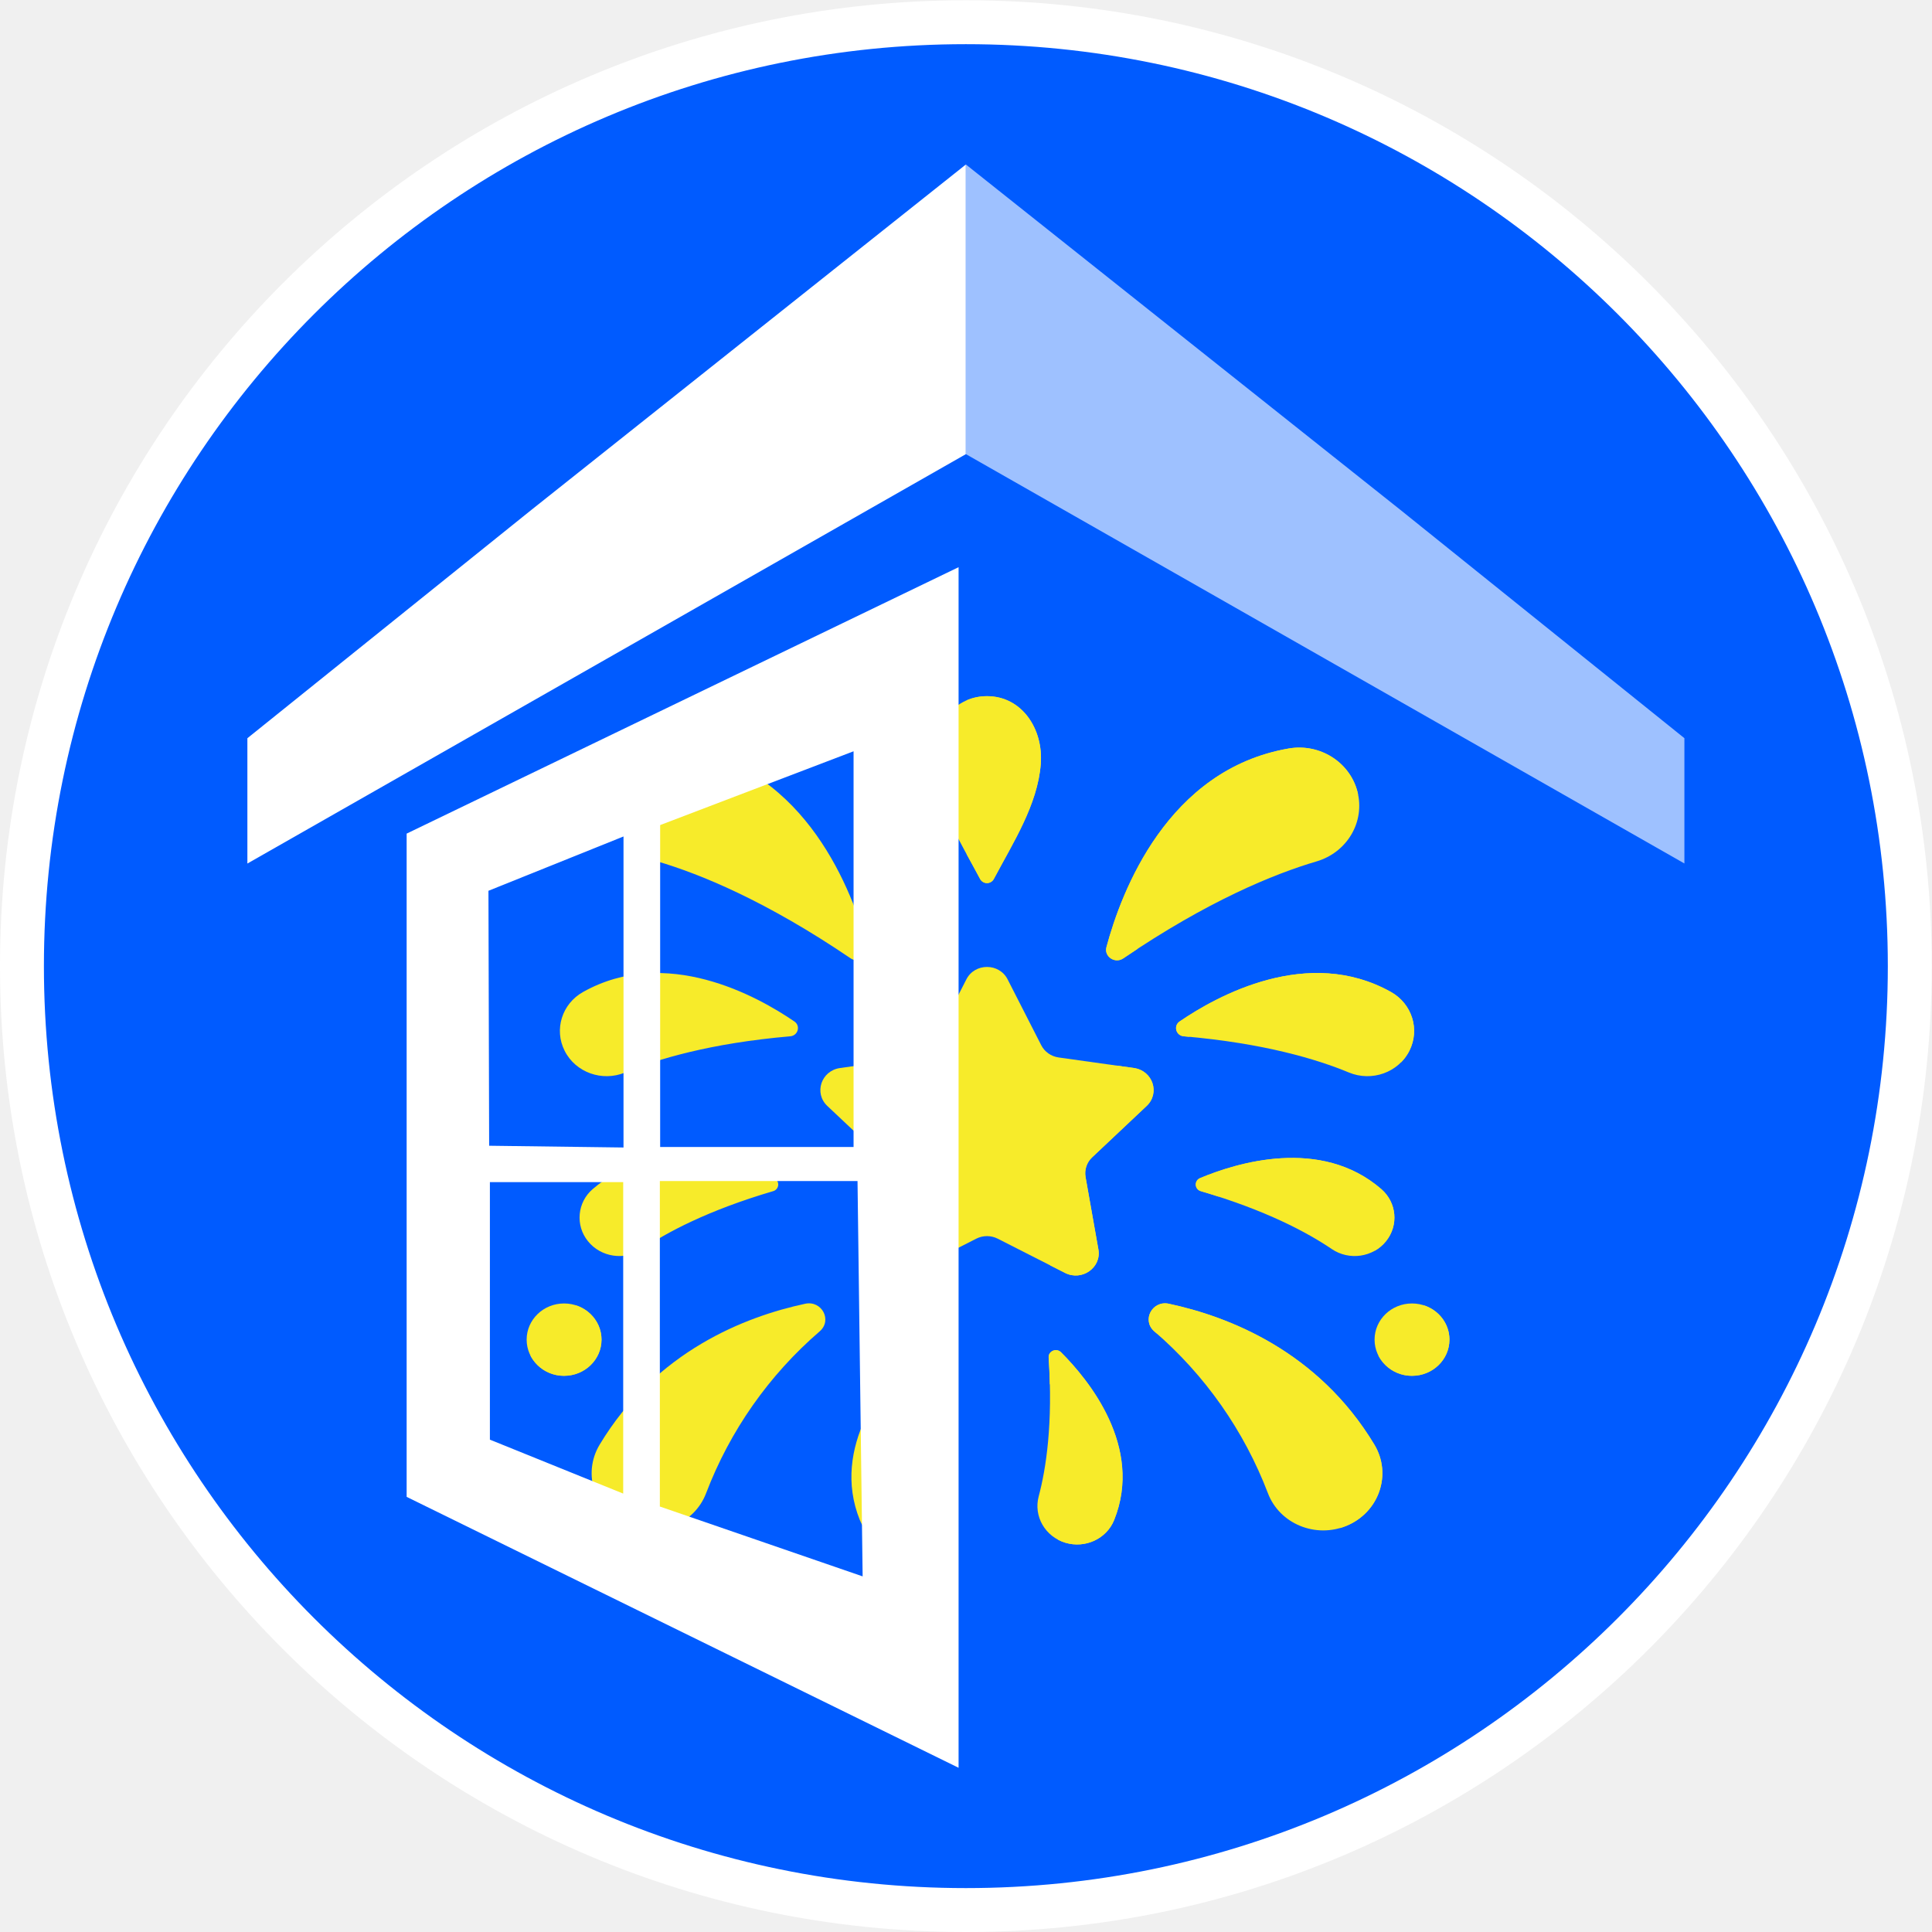
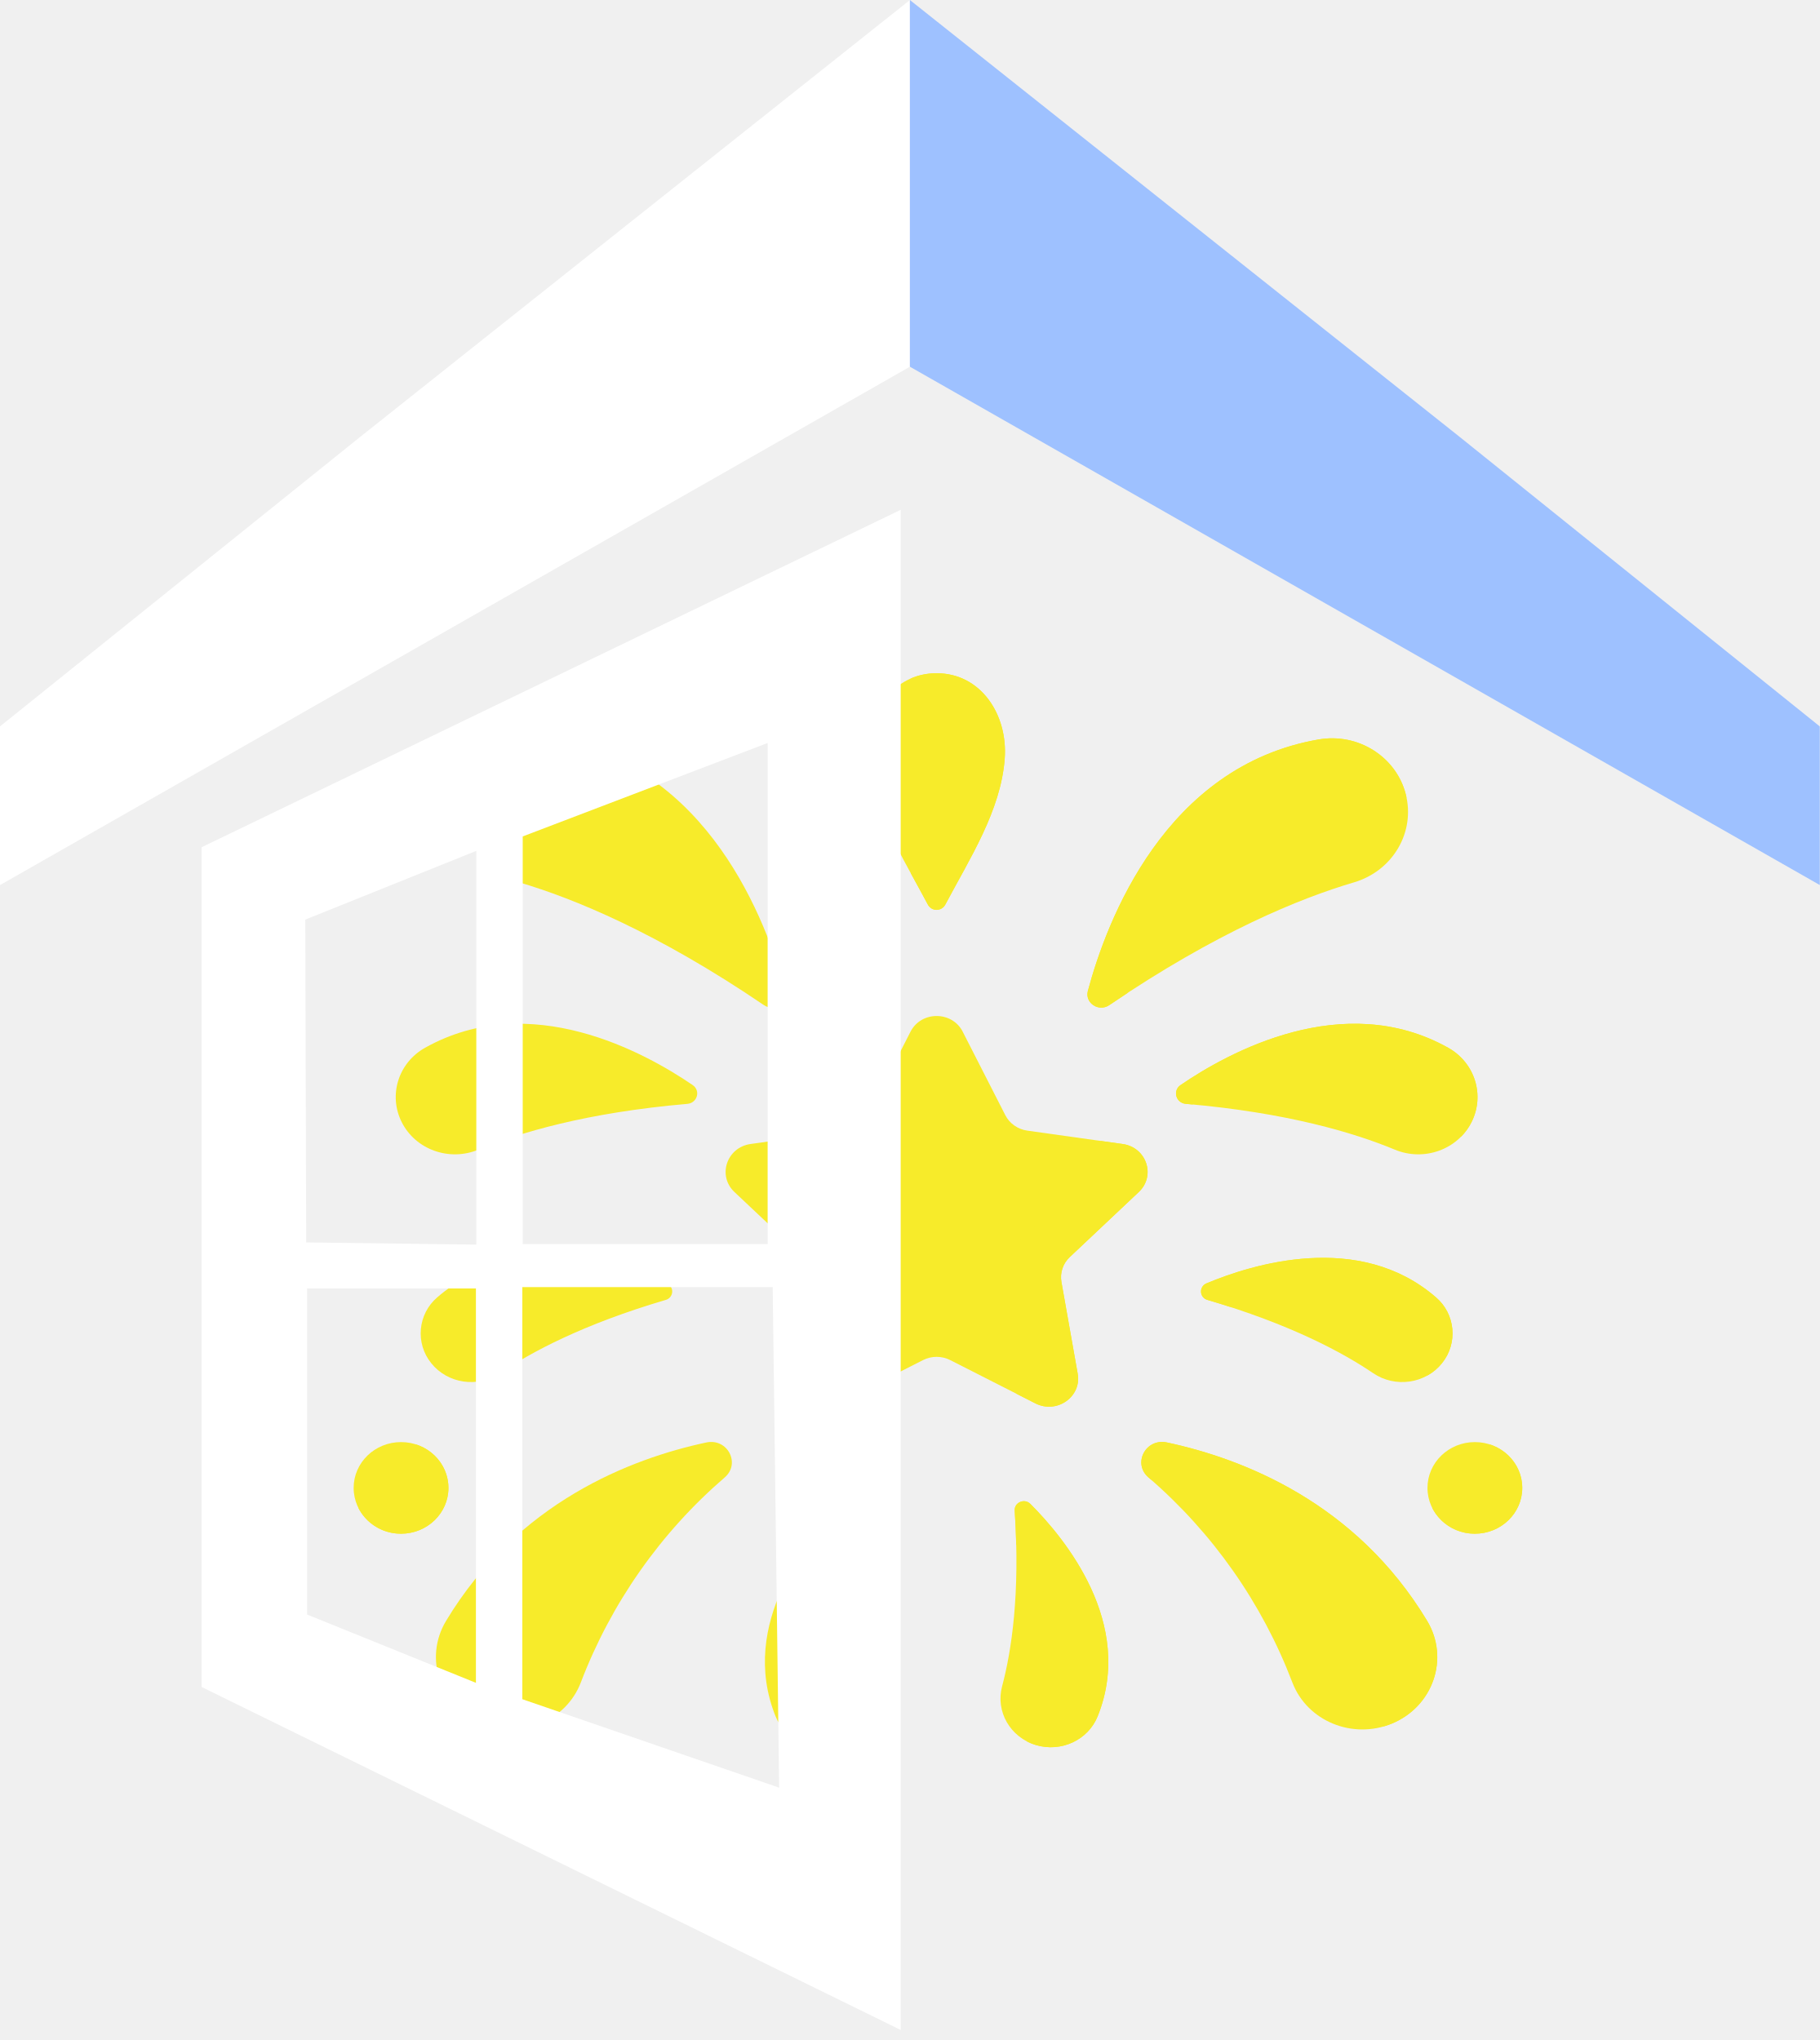
- <svg xmlns="http://www.w3.org/2000/svg" width="88" height="88" fill="none">
-   <circle cx="43.994" cy="44.006" r="42.994" fill="#005BFF" stroke="#fff" stroke-width="2" />
-   <path d="M37.367 33.654c.942 0 1.705-.737 1.705-1.648 0-.91-.764-1.648-1.705-1.648-.942 0-1.705.738-1.705 1.648 0 .91.763 1.648 1.705 1.648zM25.693 62.667c.942 0 1.705-.738 1.705-1.648 0-.91-.763-1.648-1.705-1.648-.941 0-1.705.737-1.705 1.648 0 .91.764 1.648 1.705 1.648zm38.622 0c.942 0 1.705-.738 1.705-1.648 0-.91-.763-1.648-1.705-1.648-.941 0-1.705.737-1.705 1.648 0 .91.764 1.648 1.705 1.648z" fill="#F7EB2A" />
-   <path d="M66.02 61.018c0 .91-.763 1.648-1.705 1.648a1.708 1.708 0 01-1.538-.938c.17.056.353.086.543.086.942 0 1.705-.737 1.705-1.647 0-.254-.06-.495-.166-.71.675.218 1.162.835 1.162 1.56zM39.071 32.006c0 .91-.764 1.648-1.705 1.648a1.708 1.708 0 01-1.538-.937c.17.055.352.086.543.086.942 0 1.705-.738 1.705-1.648a1.6 1.6 0 00-.167-.71c.676.218 1.162.835 1.162 1.561zM27.398 61.018c0 .91-.764 1.648-1.706 1.648a1.708 1.708 0 01-1.538-.938c.17.056.353.086.543.086.942 0 1.705-.737 1.705-1.647a1.6 1.6 0 00-.167-.71c.676.218 1.163.835 1.163 1.56zm25.843-1.633c2.717.58 6.792 2.152 9.359 6.415.812 1.35.217 3.082-1.267 3.697-1.412.585-3.05-.088-3.58-1.481a18.384 18.384 0 00-5.175-7.374c-.582-.502-.099-1.42.663-1.258z" fill="#F7EB2A" />
-   <path d="M61.332 69.497a2.723 2.723 0 01-.307.107 2.524 2.524 0 00.052-2.697c-2.28-3.787-5.752-5.451-8.404-6.182-.03-.028-.063-.055-.095-.083-.582-.502-.099-1.42.663-1.258 2.717.58 6.792 2.153 9.359 6.416.812 1.35.217 3.082-1.268 3.697zM39.515 43.14c-.676-2.523-2.777-8.091-8.304-9.047-1.41-.243-2.774.614-3.127 1.956-.361 1.373.46 2.774 1.86 3.187 1.949.574 4.948 1.8 8.803 4.416.378.257.883-.08.768-.512zm15.148 10.521c1.634-.686 5.49-1.893 8.253.501.705.611.798 1.647.218 2.37-.592.74-1.681.898-2.474.36-1.102-.748-2.983-1.76-5.961-2.636a.314.314 0 01-.036-.595z" fill="#F7EB2A" />
-   <path d="M63.134 56.532a1.793 1.793 0 01-.52.442 1.708 1.708 0 00-.595-1.382c-2.02-1.75-4.623-1.576-6.516-1.088a30.288 30.288 0 00-.804-.248.314.314 0 01-.036-.595c1.635-.686 5.49-1.893 8.253.5.705.612.798 1.648.218 2.371zM35.25 53.661c-1.635-.686-5.49-1.893-8.254.501a1.707 1.707 0 00-.218 2.37c.593.74 1.682.898 2.474.36 1.102-.748 2.983-1.76 5.962-2.636a.314.314 0 00.036-.595zm9.705-21.951c-1.594 0-2.573 1.495-2.45 3.084.143 1.868 1.26 3.584 2.132 5.232.14.263.497.263.636 0 .872-1.648 1.989-3.364 2.133-5.232.122-1.588-.857-3.084-2.451-3.084z" fill="#F7EB2A" />
-   <path d="M47.406 34.794c-.144 1.868-1.26 3.585-2.133 5.233a.355.355 0 01-.636 0c-.196-.37-.405-.745-.61-1.123.712-1.304 1.408-2.662 1.52-4.11.096-1.25-.49-2.443-1.522-2.894.28-.121.591-.19.93-.19 1.594 0 2.573 1.496 2.45 3.084zm.924 26.8c1.239 1.237 3.765 4.301 2.418 7.644-.343.853-1.314 1.301-2.218 1.032-.926-.276-1.461-1.206-1.219-2.113.336-1.26.654-3.318.455-6.321-.02-.295.351-.454.563-.242z" fill="#F7EB2A" />
-   <path d="M50.745 69.238c-.343.853-1.313 1.301-2.218 1.032a1.828 1.828 0 01-.34-.14 1.75 1.75 0 00.81-.892c.967-2.4-.063-4.657-1.18-6.197a27.361 27.361 0 00-.053-1.205c-.02-.294.35-.454.562-.242 1.24 1.237 3.766 4.301 2.42 7.644zm-14.073-9.853c-2.716.58-6.792 2.152-9.358 6.415-.813 1.35-.218 3.082 1.267 3.697 1.412.585 3.049-.088 3.58-1.481a18.384 18.384 0 015.174-7.374c.583-.502.1-1.42-.663-1.258zm17.059-12.859c1.711-1.17 5.848-3.456 9.625-1.343.963.54 1.328 1.71.84 2.678-.497.99-1.712 1.424-2.758.989-1.454-.604-3.87-1.332-7.517-1.648-.357-.03-.483-.476-.19-.676z" fill="#F7EB2A" />
-   <path d="M64.196 47.861a2.04 2.04 0 01-.378.525 2.035 2.035 0 00-1.054-1.868c-3.16-1.768-6.574-.455-8.606.706a10.894 10.894 0 00-.237-.022c-.358-.03-.483-.475-.19-.676 1.711-1.17 5.848-3.457 9.625-1.343.963.54 1.328 1.71.84 2.678zM41.585 61.594c-1.24 1.237-3.766 4.301-2.42 7.644.344.853 1.315 1.301 2.22 1.032.925-.276 1.46-1.206 1.218-2.113-.336-1.26-.654-3.318-.455-6.321.02-.295-.351-.454-.563-.242zm-5.403-15.068c-1.71-1.17-5.848-3.456-9.624-1.343-.963.54-1.328 1.71-.84 2.678.497.99 1.711 1.424 2.758.989 1.454-.604 3.87-1.332 7.517-1.648.357-.03.482-.476.19-.676zm14.215-3.386c.676-2.523 2.777-8.092 8.303-9.047 1.41-.243 2.774.614 3.127 1.956.362 1.373-.459 2.774-1.86 3.187-1.948.574-4.948 1.8-8.803 4.416-.377.257-.883-.08-.767-.512z" fill="#F7EB2A" />
-   <path d="M61.86 36.19a2.789 2.789 0 00-2.203-.556c-4.617.797-6.843 4.814-7.845 7.586-.213.14-.428.284-.647.432-.378.257-.884-.08-.768-.512.676-2.523 2.776-8.092 8.304-9.047 1.41-.244 2.773.614 3.126 1.956.013.047.023.094.032.14zm-15.965 8.418l1.534 3.004c.153.298.448.506.79.554l3.428.481c.86.121 1.203 1.142.581 1.728l-2.481 2.338a.992.992 0 00-.302.897l.586 3.301c.147.828-.751 1.459-1.52 1.068l-3.067-1.559a1.08 1.08 0 00-.976 0l-3.067 1.56c-.769.39-1.667-.241-1.52-1.069l.586-3.301a.992.992 0 00-.302-.897l-2.481-2.338c-.622-.586-.279-1.607.58-1.728l3.43-.481c.341-.048.636-.255.789-.554l1.534-3.004c.384-.753 1.494-.753 1.878 0z" fill="#F7EB2A" />
-   <path d="M49.746 52.713a.992.992 0 00-.301.896l.585 3.302c.147.828-.751 1.458-1.52 1.068l-.684-.348c.31-.226.5-.606.424-1.037l-.621-3.502a1.05 1.05 0 01.319-.95l2.631-2.48c.338-.318.408-.757.273-1.127l.795.112c.86.12 1.202 1.142.58 1.728l-2.48 2.338z" fill="#F7EB2A" />
-   <path d="M11.268 39.333v-5.708l12.938-10.402 19.788-15.73v13.193L11.268 39.333z" fill="#fff" />
-   <path d="M76.722 39.331v-5.708L63.783 23.222 43.995 7.492v13.193L76.722 39.33z" fill="#9EC1FF" />
-   <path fill-rule="evenodd" clip-rule="evenodd" d="M43.663 25.834L18.522 37.97v30.21l25.14 12.34V25.833zM28.4 38.1l-6.152 2.474.032 11.613 6.12.08V38.101zm1.67-.519l8.809-3.361v18.024h-8.81V37.582zm-1.684 16.263h-6.072v11.73l6.072 2.457V53.845zm1.67-.05h9.003l.233 18.008-9.237-3.182V53.795z" fill="#fff" />
+ <svg xmlns="http://www.w3.org/2000/svg" width="66" height="74" fill="none">
+   <path d="M26.316 26.38c.95 0 1.719-.744 1.719-1.661 0-.918-.77-1.662-1.72-1.662-.949 0-1.718.744-1.718 1.662 0 .917.77 1.661 1.719 1.661zM14.545 55.635c.95 0 1.72-.744 1.72-1.662 0-.918-.77-1.662-1.72-1.662s-1.719.744-1.719 1.662c0 .918.77 1.662 1.72 1.662zm38.945 0c.95 0 1.72-.744 1.72-1.662 0-.918-.77-1.662-1.72-1.662-.949 0-1.718.744-1.718 1.662 0 .918.77 1.662 1.718 1.662z" fill="#F7EB2A" />
+   <path d="M55.209 53.972c0 .918-.77 1.662-1.72 1.662a1.722 1.722 0 01-1.55-.945c.17.056.355.086.547.086.95 0 1.719-.744 1.719-1.661 0-.256-.06-.5-.168-.717.68.221 1.172.843 1.172 1.575zM28.035 24.718c0 .918-.77 1.663-1.72 1.663a1.723 1.723 0 01-1.55-.946c.17.056.355.087.547.087.95 0 1.72-.744 1.72-1.662 0-.256-.061-.499-.169-.716.681.22 1.172.842 1.172 1.574zM16.263 53.972c0 .918-.77 1.662-1.72 1.662a1.722 1.722 0 01-1.55-.945c.171.056.355.086.547.086.95 0 1.72-.744 1.72-1.661 0-.256-.06-.5-.168-.717.68.221 1.171.843 1.171 1.575zm26.059-1.647c2.74.585 6.849 2.171 9.437 6.47.819 1.36.22 3.107-1.278 3.727-1.424.59-3.075-.088-3.61-1.493a18.535 18.535 0 00-5.218-7.436c-.587-.506-.1-1.432.669-1.268z" fill="#F7EB2A" />
+   <path d="M50.48 62.522a2.763 2.763 0 01-.31.107 2.545 2.545 0 00.053-2.719c-2.3-3.818-5.8-5.497-8.473-6.234l-.097-.083c-.587-.507-.1-1.433.67-1.269 2.739.585 6.847 2.172 9.436 6.47.819 1.36.219 3.107-1.278 3.728zM28.483 35.945c-.682-2.544-2.8-8.159-8.373-9.122-1.422-.246-2.797.619-3.153 1.972-.364 1.384.463 2.797 1.876 3.213 1.964.579 4.99 1.815 8.876 4.454.38.258.89-.081.774-.517zm15.273 10.609c1.648-.692 5.536-1.91 8.322.505a1.72 1.72 0 01.22 2.39c-.597.747-1.695.905-2.495.363-1.11-.754-3.007-1.774-6.01-2.658a.317.317 0 01-.037-.6z" fill="#F7EB2A" />
+   <path d="M52.298 49.45a1.8 1.8 0 01-.525.444 1.723 1.723 0 00-.6-1.393c-2.036-1.765-4.66-1.59-6.57-1.097-.26-.085-.53-.168-.81-.25a.317.317 0 01-.037-.6c1.649-.692 5.536-1.91 8.322.505a1.72 1.72 0 01.22 2.39zm-28.116-2.896c-1.648-.692-5.536-1.91-8.322.505a1.721 1.721 0 00-.22 2.39c.597.747 1.695.905 2.495.363 1.11-.754 3.007-1.774 6.01-2.658a.317.317 0 00.037-.6zm9.787-22.134c-1.607 0-2.595 1.508-2.471 3.11.144 1.883 1.27 3.614 2.15 5.275.14.266.5.266.641 0 .88-1.661 2.006-3.392 2.15-5.276.124-1.601-.863-3.109-2.47-3.109z" fill="#F7EB2A" />
+   <path d="M36.439 27.53c-.145 1.883-1.27 3.615-2.15 5.276a.358.358 0 01-.642 0c-.197-.373-.408-.75-.616-1.132.72-1.315 1.42-2.684 1.533-4.144.097-1.26-.494-2.463-1.534-2.918.282-.122.596-.19.938-.19 1.607 0 2.594 1.506 2.47 3.108zm.931 27.023c1.25 1.248 3.797 4.338 2.44 7.708-.347.86-1.325 1.312-2.238 1.04-.933-.278-1.472-1.216-1.228-2.13.339-1.27.66-3.345.458-6.374-.02-.297.354-.458.568-.244z" fill="#F7EB2A" />
+   <path d="M39.807 62.261c-.346.86-1.324 1.312-2.236 1.04a1.841 1.841 0 01-.343-.14 1.76 1.76 0 00.817-.9c.974-2.42-.064-4.696-1.19-6.248a27.542 27.542 0 00-.054-1.216c-.02-.297.353-.458.567-.244 1.25 1.248 3.797 4.338 2.44 7.708zm-14.191-9.936c-2.74.585-6.849 2.171-9.437 6.47-.82 1.36-.22 3.107 1.277 3.727 1.424.59 3.075-.088 3.61-1.493a18.537 18.537 0 015.218-7.436c.587-.506.1-1.432-.668-1.268zM42.817 39.36c1.725-1.18 5.897-3.485 9.704-1.354.972.544 1.34 1.724.848 2.7-.502.998-1.726 1.435-2.781.997-1.466-.609-3.903-1.343-7.58-1.661-.36-.032-.487-.48-.191-.682z" fill="#F7EB2A" />
+   <path d="M53.369 40.706c-.1.2-.23.377-.382.53a2.052 2.052 0 00-1.062-1.884c-3.187-1.783-6.63-.459-8.678.712l-.24-.023c-.36-.03-.486-.479-.19-.681 1.725-1.18 5.896-3.486 9.704-1.354.972.544 1.34 1.724.848 2.7zm-22.8 13.847c-1.25 1.248-3.797 4.338-2.44 7.708.347.86 1.326 1.312 2.238 1.04.933-.278 1.473-1.216 1.229-2.13-.34-1.27-.66-3.345-.459-6.374.02-.297-.354-.458-.568-.244zM25.122 39.36c-1.725-1.18-5.897-3.485-9.704-1.354-.972.544-1.34 1.724-.848 2.7.502.998 1.726 1.435 2.781.997 1.466-.609 3.903-1.343 7.58-1.661.36-.032.487-.48.191-.682zm14.333-3.415c.681-2.544 2.8-8.159 8.372-9.122 1.422-.246 2.797.619 3.154 1.972.364 1.384-.464 2.797-1.877 3.213-1.964.579-4.989 1.815-8.876 4.454-.38.258-.89-.081-.773-.517z" fill="#F7EB2A" />
+   <path d="M51.013 28.937a2.812 2.812 0 00-2.221-.56c-4.655.804-6.9 4.854-7.91 7.65-.215.14-.432.285-.653.435-.38.259-.891-.082-.774-.517.681-2.544 2.8-8.159 8.373-9.122 1.421-.246 2.796.619 3.152 1.972.013.047.024.095.033.142zm-16.097 8.488l1.546 3.03c.154.3.452.51.796.558l3.458.486c.866.121 1.212 1.15.585 1.741L38.8 45.598a1 1 0 00-.304.904l.591 3.33c.148.834-.758 1.47-1.533 1.076l-3.093-1.572a1.089 1.089 0 00-.983 0l-3.093 1.572c-.775.394-1.681-.242-1.533-1.077l.59-3.329a1 1 0 00-.303-.904l-2.502-2.358c-.627-.59-.281-1.62.585-1.742l3.458-.485c.344-.049.642-.258.796-.559l1.546-3.029c.388-.76 1.507-.76 1.895 0z" fill="#F7EB2A" />
+   <path d="M38.8 45.598a1 1 0 00-.304.904l.59 3.33c.149.834-.757 1.47-1.532 1.076l-.69-.351c.312-.228.504-.611.427-1.045l-.626-3.531a1.06 1.06 0 01.322-.959l2.653-2.5c.341-.321.411-.763.275-1.136l.802.112c.866.122 1.212 1.152.585 1.742L38.8 45.598z" fill="#F7EB2A" />
+   <path d="M0 32.106V26.35l13.046-10.488L33 .002v13.301L0 32.106z" fill="#fff" />
+   <path d="M66 32.104V26.35L52.954 15.86 33 0v13.302l33 18.802z" fill="#9EC1FF" />
+   <path fill-rule="evenodd" clip-rule="evenodd" d="M32.666 18.494L7.314 30.733v30.462l25.352 12.44V18.494zm-15.39 12.37l-6.204 2.494.033 11.71 6.17.08V30.864zm1.682-.523l8.883-3.39v18.175h-8.883V30.341zm-1.697 16.398h-6.123v11.828l6.123 2.477V46.74zm1.683-.05h9.08l.234 18.158-9.314-3.209v-14.95z" fill="#fff" />
</svg>
